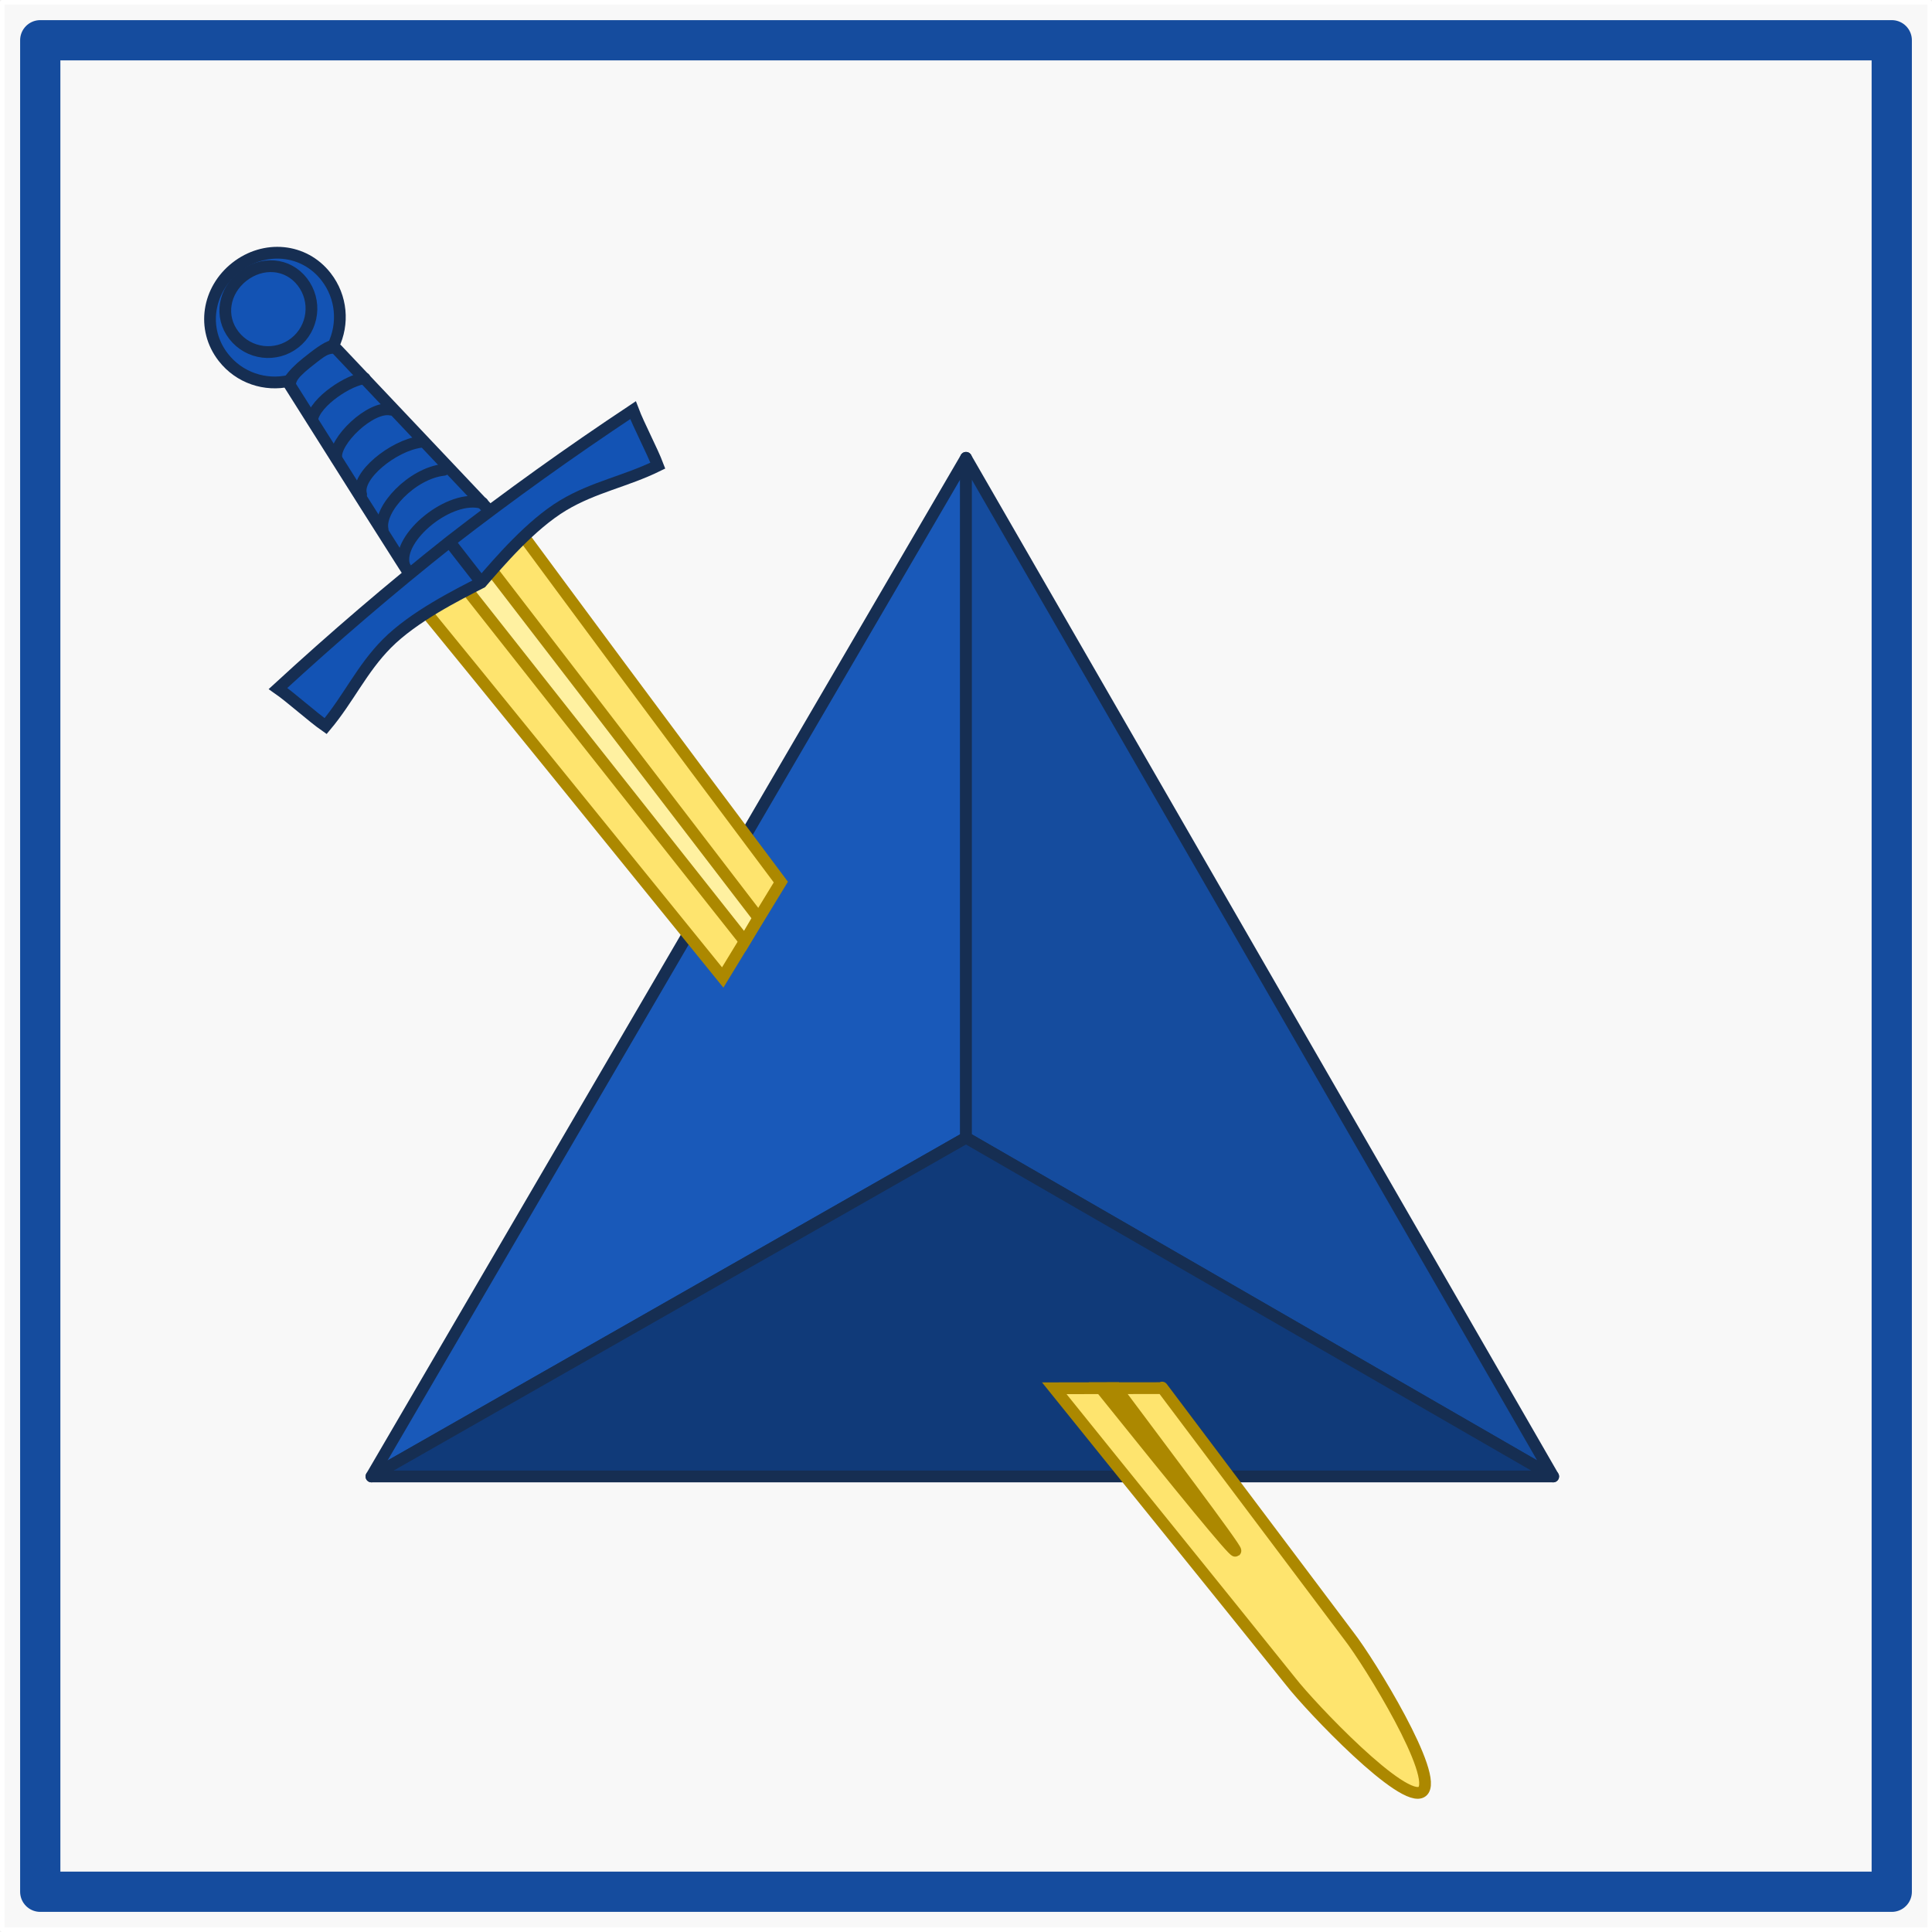
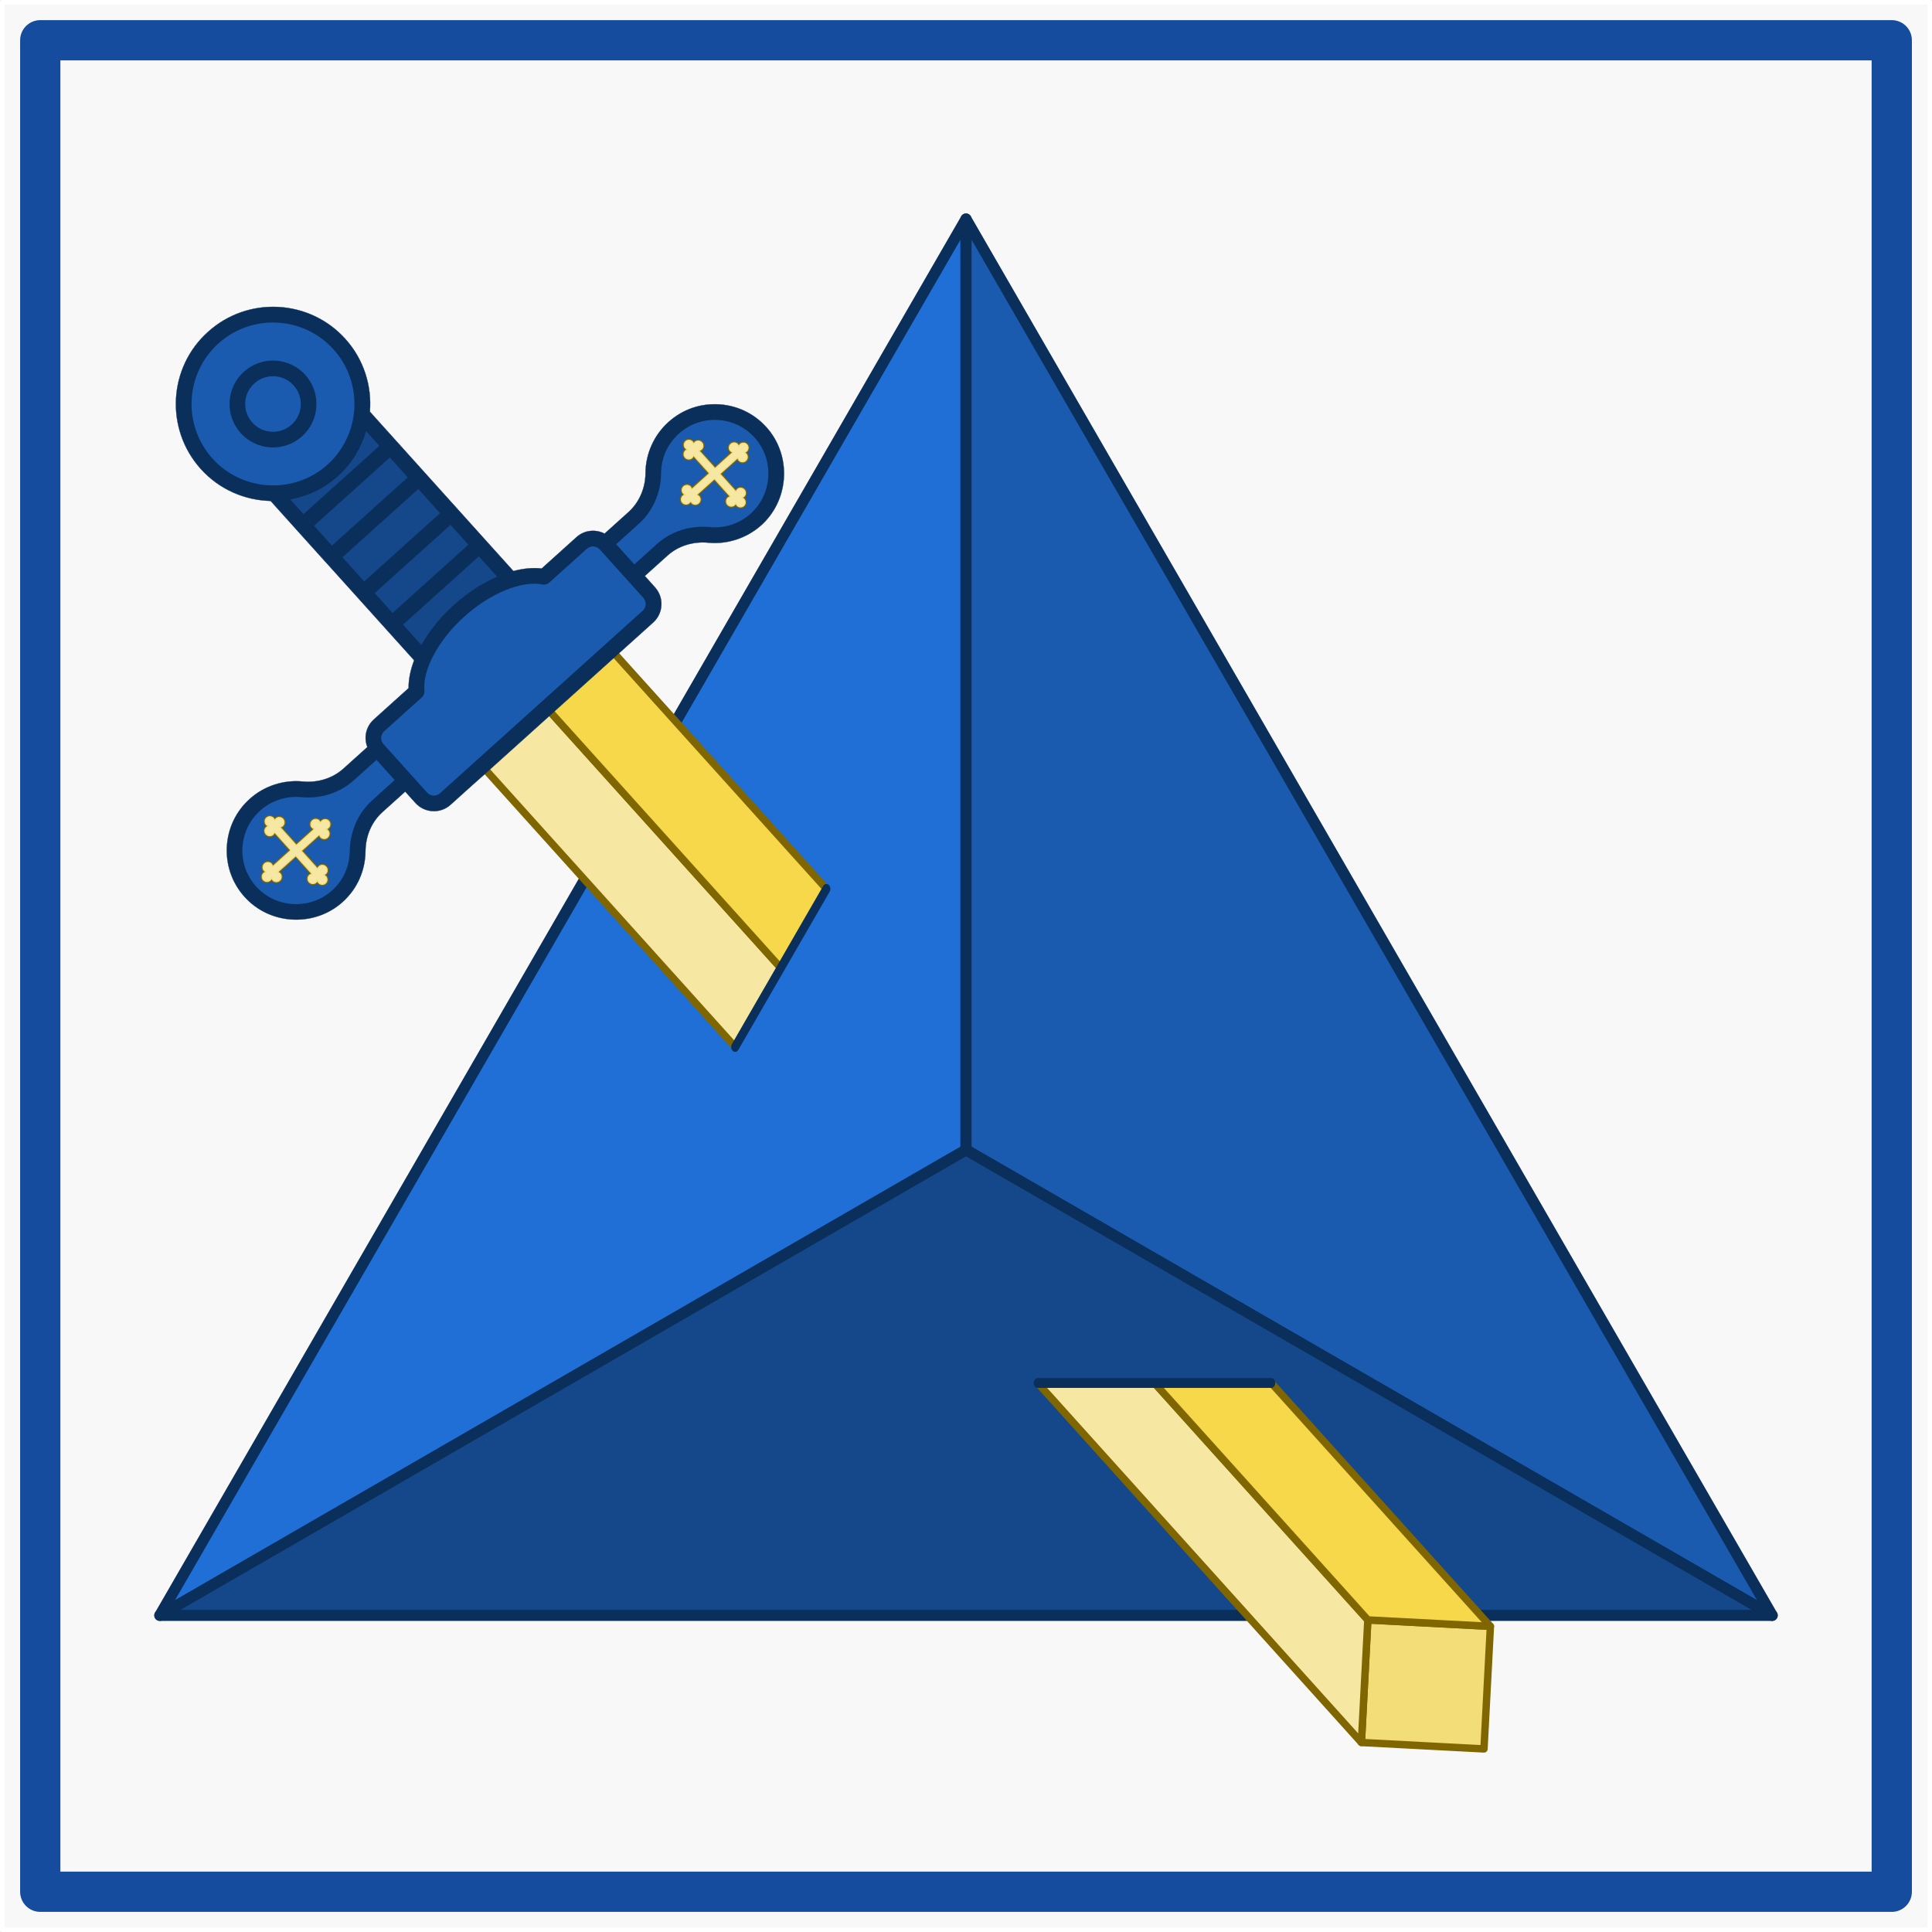
<svg xmlns="http://www.w3.org/2000/svg" width="120mm" height="120mm" viewBox="0 0 120 120" version="1.1" id="svg1">
  <defs id="defs1">
    <path id="path_63" d="m -145.707,-0.657 c 0.126,0.42 0.647,0.683 1.661,0.744 9.364,0.565 52.918,-12.931 76.927,-16.19 24.009,-3.26 44.568,-3.458 67.124,-3.367 22.556,0.091 44.205,0.652 68.213,3.912 24.008,3.26 66.121,15.887 75.837,15.646 1.193,-0.03 1.787,-0.287 1.916,-0.719" />
    <path id="path1" d="m -145.707,-0.657 c 0.126,0.42 0.647,0.683 1.661,0.744 9.364,0.565 52.918,-12.931 76.927,-16.19 24.009,-3.26 44.568,-3.458 67.124,-3.367 22.556,0.091 44.205,0.652 68.213,3.912 24.008,3.26 66.121,15.887 75.837,15.646 1.193,-0.03 1.787,-0.287 1.916,-0.719" />
  </defs>
  <g id="layer1" transform="translate(-50.56684,-44.35985)">
    <rect style="fill:#f8f8f8;stroke:#ffffff;stroke-width:0.281;stroke-linecap:round;stroke-linejoin:round;fill-opacity:1" id="rect2" width="119.719" height="119.719" x="50.708" y="44.501" />
    <rect style="display:inline;fill:none;fill-opacity:1;stroke:#154c9e;stroke-width:2.5;stroke-linecap:round;stroke-linejoin:round;stroke-dasharray:none;stroke-opacity:1" id="rect1" width="115" height="115" x="53.067" y="46.86" />
-     <g id="g56629-8" transform="matrix(0.242893,0,0,0.243766,6.260955,-80.85205)" style="display:inline;stroke-width:3;stroke-miterlimit:100;stroke-dasharray:none">
-       <g id="g27-7-2" transform="matrix(0.595382,0,0,0.595382,549.024,349.022)" style="stroke-width:5.039;stroke-miterlimit:100">
-         <path id="path1-3-3-2" d="M -456.232,908.386 -200.868,472.452 V 763.425 Z" style="fill:#1959b9;stroke:#162e52;stroke-width:5.039;stroke-linejoin:round;stroke-miterlimit:100" />
-         <path id="path2-8-4-9" d="M -200.867,763.425 V 472.452 L 51.332,908.386 Z" style="fill:#154c9e;stroke:#162e52;stroke-width:5.039;stroke-linejoin:round;stroke-miterlimit:100" />
-         <path id="path3-2-3-7" d="M -456.232,908.386 -200.868,763.425 51.331,908.386 Z" style="fill:#103a79;stroke:#162e52;stroke-width:5.039;stroke-linejoin:round;stroke-miterlimit:100" />
+     <g id="g103-1" transform="matrix(0.19829,0,0,0.2471164,11.9987,-5.801845)" style="display:inline;vector-effect:non-scaling-stroke;stroke:none;stroke-width:0.858;stroke-dasharray:none;-inkscape-stroke:hairline">
+       <g id="g15-7-6" style="display:inline;vector-effect:non-scaling-stroke;stroke:none;stroke-width:0.858;stroke-dasharray:none;-inkscape-stroke:hairline" transform="matrix(0.4396535,0,0,0.3527879,-31.08396,-654.8972)">
+         <path id="path12-8" style="display:inline;fill:#1f6fd6;fill-opacity:1;stroke:#0b2f5b;stroke-width:7.897;stroke-linecap:round;stroke-linejoin:round;stroke-dasharray:none;stroke-opacity:1" d="M 494.553,-1879.324 -79.824,-884.468 494.553,-1216.086 Z" transform="translate(706.7916,4467.088)" />
+         <path id="path14-3" style="display:inline;fill:#1a5bb0;fill-opacity:1;stroke:#0b2f5b;stroke-width:7.897;stroke-linecap:round;stroke-linejoin:round;stroke-dasharray:none;stroke-opacity:1" d="m 1775.723,3582.622 -574.38,-994.855 v 663.235 z" />
+         <path id="path15-6-2" style="display:inline;fill:#14488a;fill-opacity:1;stroke:#0b2f5b;stroke-width:7.897;stroke-linecap:round;stroke-linejoin:round;stroke-dasharray:none;stroke-opacity:1" d="M 626.963,3582.619 H 1775.723 l -574.378,-331.617 z" />
      </g>
-       <g id="Layer_2_2_-0-2" transform="matrix(-0.595382,0,0,-0.595382,255.441,1185.73)" stroke-miterlimit="10" style="display:inline;stroke-width:5.039;stroke-miterlimit:100">
-         <path id="path16-4-2" d="m -330.143,534.693 c -31.793,-39.366 -68.356,-84.272 -101.623,-125.587 -8.459,-10.828 -48.677,-53.028 -56.397,-46.997 -7.72,6.031 22.667,55.303 31.462,66.564 0.15,0.193 34.236,45.332 80.067,106.069 0.417,0.552 0,0 0,0 z m 117.438,216.621 c 51.09,67.842 95.336,127.562 111.303,149.104 l 5.376,1.091 36.203,-28.282 0.222,-5.479 c -18.032,-21.889 -83.043,-101.755 -128.138,-157.26 z" style="fill:#fee46e;stroke:#ac8800;stroke-width:5.039;stroke-miterlimit:100" />
-         <path id="path17-8-08-7" d="m -350.203,534.714 c -34.989,-43.377 -56.955,-70.201 -57.747,-69.582 -0.776,0.606 34.029,46.523 51.307,69.589 z m 147.098,201.306 c 61.779,80.38 79.962,103.945 117.608,152.684 l 10.692,-8.353 c -33.732,-42.652 -71.212,-89.953 -122.389,-154.34 z" style="fill:#fff1a1;stroke:#ac8800;stroke-width:5.039;stroke-miterlimit:100" />
-         <path id="path18-7-0" d="M -18.019,983.682 1.008,968.818 c 0,0 -58.017,-91.809 -58.046,-91.164 -4.955,-2.861 -15.295,0.135 -23.428,6.604 -7.691,6.11 -13.359,15.47 -11.962,21.043 -0.249,-0.095 74.409,78.381 74.409,78.381 z" style="fill:#1353b4" />
-         <g id="g23-5-6" style="fill:#0062ad;stroke:#162e52;stroke-width:5.039;stroke-miterlimit:100">
-           <path id="path19-9-8-7" d="m -84.608,913.524 c 13.928,4.151 36.914,-14.745 33.744,-26.44" style="fill:none;stroke:#162e52;stroke-width:5.039;stroke-linecap:round;stroke-miterlimit:100" />
-           <path id="path20-5-6" d="m -67.985,927.749 c 13.653,-1.431 28.125,-16.744 26.329,-25.475" style="fill:none;stroke:#162e52;stroke-width:5.039;stroke-linecap:round;stroke-miterlimit:100" />
-           <path id="path21-3-9" d="m -57.856,939.678 c 11.663,-1.62 27.743,-14.466 25.411,-22.433" style="fill:none;stroke:#162e52;stroke-width:5.039;stroke-linecap:round;stroke-miterlimit:100" />
-           <path id="path22-2-3" d="m -45.276,953.494 c 8.687,1.889 24.741,-13.549 23.479,-20.786" style="fill:none;stroke:#162e52;stroke-width:5.039;stroke-linecap:round;stroke-miterlimit:100" />
-           <path id="path23-7-0-6" d="m -33.966,966.877 c 6.246,-0.328 21.244,-9.758 22.588,-17.641" style="fill:none;stroke:#162e52;stroke-width:5.039;stroke-linecap:round;stroke-miterlimit:100" />
+       <g id="svg2-7-8" transform="matrix(-0.01659107,0.2540283,-0.3165767,-0.01331307,631.1202,294.8532)" style="display:inline;stroke-width:0.256">
+         <g id="g16-1-4" style="stroke-width:0.256">
+           <rect style="fill:#f3dd78;fill-opacity:1;stroke:#806600;stroke-width:7.301;stroke-linecap:round;stroke-linejoin:round;stroke-dasharray:none;stroke-opacity:1;paint-order:fill markers stroke" id="rect1-6" width="121.277" height="121.279" x="1239.133" y="-160.442" transform="skewX(-7.4322039e-4)" />
+           <path id="path3-4" style="fill:#f6e7a2;fill-opacity:1;stroke:#806600;stroke-width:7.301;stroke-linecap:round;stroke-linejoin:round;stroke-dasharray:none;stroke-opacity:1;paint-order:fill markers stroke" d="m 376.12,823.858 60.631,60.635 269.72,-269.721 -80.331,-40.933 z m 646.274,-525.01 338.011,-338.01 -121.266,-0.004 -222.784,222.792 z" />
+           <path id="rect3-8" style="fill:#f6d84a;fill-opacity:1;stroke:#806600;stroke-width:7.301;stroke-linecap:round;stroke-linejoin:round;stroke-dasharray:none;stroke-opacity:1;paint-order:fill markers stroke" d="m 315.474,763.211 60.646,60.648 250.02,-250.019 -80.359,-40.931 z m 700.882,-579.584 222.784,-222.792 -0.011,-121.279 -228.813,228.807 z" />
        </g>
-         <path id="path18-7-0-1" d="m -1.955,963.806 c -12.222,-19.329 -54.775,-86.581 -54.8,-86.029 -4.955,-2.861 -15.295,0.135 -23.428,6.604 -7.691,6.11 -11.955,21.087 -11.962,21.043 0,0 54.139,57.072 70.071,73.821 3.604,3.854 21.099,-9.371 20.118,-15.439 z" style="fill:none;stroke:#162e52;stroke-width:5.039;stroke-miterlimit:100" />
-         <path id="path24-3-4" d="m -70.424,896.982 c -25.963,20.031 -51.453,38.189 -78.795,56.294 -2.476,-6.534 -8.182,-17.201 -10.658,-23.735 13.806,-6.763 27.436,-9.103 40.637,-16.982 13.877,-8.284 27.504,-24.22 35.172,-33.04 10.413,-5.305 29.174,-14.671 40.57,-26.13 10.84,-10.901 16.41,-23.56 26.312,-35.318 5.74,3.984 14.71,12.101 20.45,16.085 -24.182,22.146 -47.969,42.483 -73.688,62.826 z" style="fill:#1353b4;stroke:#162e52;stroke-width:5.039;stroke-miterlimit:100" />
-         <path id="path25-9-6-9" d="m 21.3,1014.4 c -12.187,9.521 -29.158,8.161 -38.679,-4.026 -6.801,-8.706 -7.637,-20.172 -3.119,-29.483 0.252,-0.518 -0.285,0.504 0,0 3.045,-0.625 7.844,-4.493 11.544,-7.427 2.986,-2.365 5.779,-5.118 7.412,-7.63 10.252,-2.331 21.396,1.229 28.297,10.063 9.521,12.186 6.733,28.982 -5.455,38.503 z" style="fill:#1353b4;stroke:#162e52;stroke-width:5.039;stroke-miterlimit:100" />
-         <path id="path26-7-3" d="m 22.191,985.29 c -6.331,-8.104 -18.033,-9.542 -26.138,-3.211 -8.104,6.331 -9.542,18.033 -3.211,26.138 6.331,8.104 17.406,8.739 25.51,2.408 8.104,-6.331 10.17,-17.231 3.839,-25.335 z" style="fill:#1353b4;stroke:#162e52;stroke-width:5.039;stroke-miterlimit:100" />
-         <line id="line26-7-6" x1="-84.068" x2="-70.424" y1="879.518" y2="896.982" style="fill:#0062ad;stroke:#162e52;stroke-width:5.039;stroke-miterlimit:100" />
+         <g id="g17-1-6" style="stroke-width:0.256">
+           <path style="fill:#0b2f5b;fill-opacity:1;stroke:#0b2f5b;stroke-width:0.256;stroke-opacity:1" d="m 450.913,876.648 -127.6,-127.6 -10.932,-10.956 -20.484,-20.484 c -4.641,-4.641 -10.828,-7.219 -17.391,-7.219 -6.563,0 -12.75,2.578 -17.391,7.219 l -10.688,10.641 -21.375,-21.375 c -10.031,-10.031 -15.422,-24.469 -14.766,-39.609 0.797,-18.797 -6.328,-37.312 -19.5,-50.812 -25.734,-26.203 -68.578,-27.234 -95.484,-2.344 -13.828,12.797 -21.656,30.188 -22.031,48.984 -0.375,18.844 6.75,36.516 20.109,49.828 13.547,13.547 32.297,20.812 51.422,19.969 15,-0.703 29.344,4.688 39.422,14.766 l 22.5,22.5 c -4.125,9.047 -2.531,20.109 4.922,27.516 l 32.766,32.766 c -0.562,8.578 0.844,18 3.984,27.75 l -149.86,149.86 c -25.453,-0.703 -51.141,8.578 -70.5,27.938 -37.453,37.453 -37.453,98.344 0,135.79 18.703,18.844 43.312,28.219 67.875,28.219 24.609,0 49.172,-9.375 67.875,-28.078 19.406,-19.406 28.641,-45.094 27.938,-70.547 l 27.703,-27.656 c 0,0 0.047,0 0.047,-0.047 l 29.625,-29.625 v -0.047 l 92.484,-92.484 c 9.75,3.141 19.172,4.594 27.703,3.984 l 32.766,32.766 c 4.781,4.781 11.109,7.172 17.391,7.172 3.469,0 6.938,-0.797 10.172,-2.25 l 22.5,22.5 c 10.078,10.078 15.469,24.469 14.812,39.422 -0.844,19.172 6.422,37.922 19.922,51.469 12.984,12.984 30.141,20.062 48.422,20.062 h 1.359 c 18.797,-0.375 36.234,-8.203 49.031,-22.031 24.891,-26.953 23.812,-69.75 -2.391,-95.484 -13.641,-13.359 -31.688,-20.25 -50.766,-19.453 -15.422,0.609 -29.438,-4.641 -39.609,-14.812 l -21.328,-21.328 10.641,-10.641 c 4.641,-4.641 7.219,-10.828 7.219,-17.391 0,-6.563 -2.578,-12.75 -7.219,-17.391 l -20.484,-20.484 z" id="path16-8" />
+           <path style="fill:#1a5bb0;fill-opacity:1;stroke-width:0.256" d="m 471.393,931.878 -45.469,45.469 c -3.562,3.562 -9.328,3.562 -12.844,0 l -35.391,-35.391 c -1.453,-1.453 -3.422,-2.25 -5.484,-2.25 -0.375,0 -0.75,0.047 -1.125,0.094 -20.719,3.047 -51,-11.25 -75.328,-35.625 -24.328,-24.328 -38.625,-54.609 -35.625,-75.328 0.375,-2.438 -0.469,-4.875 -2.203,-6.609 l -35.297,-35.344 c -3.562,-3.562 -3.562,-9.328 0,-12.844 l 29.156,-29.156 c 0.047,-0.047 0.094,-0.047 0.188,-0.094 0.047,-0.047 0.047,-0.094 0.094,-0.188 l 15.984,-15.984 c 3.562,-3.562 9.328,-3.562 12.844,0 l 190.45,190.45 c 3.609,3.516 3.609,9.281 0.047,12.797 z" id="path13-0" />
+           <path style="fill:#1a5bb0;fill-opacity:1;stroke-width:0.256" d="m 482.081,985.831 c 13.078,13.078 31.734,20.109 51.188,19.359 14.766,-0.609 28.781,4.734 39.281,15.047 20.297,19.922 21.141,53.062 1.875,73.922 -9.938,10.734 -23.438,16.781 -37.969,17.062 -14.531,0.281 -28.266,-5.203 -38.578,-15.516 -10.453,-10.5 -16.078,-25.031 -15.422,-39.844 0.844,-19.312 -6.234,-37.922 -19.359,-51.047 l -21.328,-21.328 18.938,-18.938 z" id="path11-4" />
+           <path style="fill:#14488a;fill-opacity:1;stroke-width:0.256" d="m 306.951,964.315 -71.297,-71.297 19.125,-19.125 c 6.984,14.156 17.203,28.406 30.047,41.25 12.844,12.844 27.094,23.062 41.25,30.047 z" id="path10-0" />
+           <path style="fill:#14488a;fill-opacity:1;stroke-width:0.256" d="m 163.791,1036.174 c -13.078,-13.078 -29.062,-21.469 -45.844,-25.406 l 13.828,-13.828 71.297,71.297 -13.828,13.828 c -3.938,-16.875 -12.375,-32.812 -25.453,-45.891 z" id="path9-9" />
+           <path style="fill:#1a5bb0;fill-opacity:1;stroke-width:0.256" d="m 152.869,1160.954 c -31.406,31.406 -82.453,31.406 -113.86,0 -31.407,-31.406 -31.406,-82.453 0,-113.86 15.703,-15.703 36.328,-23.531 56.953,-23.531 20.625,0 41.25,7.828 56.953,23.531 31.312,31.406 31.312,82.5 -0.047,113.86 z" id="path8-2" />
+           <path style="fill:#14488a;fill-opacity:1;stroke-width:0.256" d="m 277.319,993.934 -71.297,-71.297 18.656,-18.656 71.297,71.297 z" id="path7-4" />
+           <path style="fill:#14488a;fill-opacity:1;stroke-width:0.256" d="m 213.991,1057.215 -71.297,-71.297 18.656,-18.656 71.297,71.297 z" id="path6-9-6" />
+           <path style="fill:#14488a;fill-opacity:1;stroke-width:0.256" d="m 243.616,1027.59 -71.297,-71.297 22.734,-22.734 71.297,71.297 z" id="path5-2" />
+           <path style="fill:#1a5bb0;fill-opacity:1;stroke-width:0.256" d="m 144.1,717.51 c -15.047,0.656 -29.156,-4.828 -39.797,-15.469 -10.312,-10.312 -15.844,-24 -15.562,-38.578 0.281,-14.531 6.328,-27.984 17.062,-37.922 20.812,-19.312 54,-18.469 73.922,1.781 10.219,10.406 15.703,24.75 15.094,39.281 -0.844,19.453 6.188,38.109 19.312,51.234 l 21.375,21.375 -18.938,18.938 -21.375,-21.375 c -13.172,-13.125 -31.734,-20.156 -51.094,-19.266 z" id="path1-6-5" />
+           <path d="m 95.953,1061.1 c -11.484,0 -22.266,4.453 -30.375,12.562 -16.734,16.734 -16.734,43.969 0,60.75 8.109,8.109 18.891,12.562 30.375,12.562 11.484,0 22.266,-4.453 30.375,-12.562 16.734,-16.734 16.734,-44.016 0,-60.75 -8.109,-8.109 -18.891,-12.562 -30.375,-12.562 z m 19.406,62.344 c -5.203,5.203 -12.094,8.062 -19.406,8.062 -7.312,0 -14.25,-2.859 -19.406,-8.062 -10.688,-10.688 -10.688,-28.125 0,-38.812 5.203,-5.203 12.094,-8.062 19.406,-8.062 7.312,0 14.25,2.859 19.406,8.062 10.734,10.688 10.734,28.125 0,38.812 z" id="path2-5-3" style="fill:#0b2f5b;fill-opacity:1;stroke-width:0.256" />
+           <g id="g39-1" transform="matrix(1.003155,2.988775e-8,2.9887802e-8,1.003156,-195.2055,-202.186)" style="stroke-width:0.191">
+             <path d="m 319.241,885.898 c 0.889,0.168 1.735,0.592 2.418,1.275 1.831,1.831 1.815,4.836 -0.053,6.703 -1.868,1.868 -4.886,1.897 -6.717,0.066 -0.583,-0.583 -0.97,-1.283 -1.176,-2.031 -0.207,0.816 -0.613,1.586 -1.255,2.228 -1.868,1.868 -4.872,1.91 -6.703,0.079 -1.831,-1.831 -1.789,-4.836 0.079,-6.703 0.642,-0.642 1.412,-1.048 2.228,-1.255 -0.748,-0.206 -1.448,-0.593 -2.031,-1.176 -1.831,-1.831 -1.802,-4.849 0.066,-6.716 1.868,-1.868 4.872,-1.884 6.703,-0.053 0.683,0.683 1.107,1.529 1.275,2.418 l 16.706,-16.706 -16.706,-16.706 c -0.168,0.889 -0.592,1.735 -1.275,2.418 -1.831,1.831 -4.836,1.815 -6.703,-0.053 -1.868,-1.868 -1.897,-4.886 -0.066,-6.716 0.583,-0.583 1.283,-0.97 2.031,-1.176 -0.816,-0.207 -1.586,-0.613 -2.228,-1.255 -1.868,-1.868 -1.91,-4.872 -0.079,-6.703 1.831,-1.831 4.836,-1.789 6.703,0.079 0.642,0.642 1.048,1.412 1.255,2.228 0.206,-0.748 0.593,-1.448 1.176,-2.031 1.831,-1.831 4.849,-1.802 6.717,0.066 1.868,1.868 1.884,4.872 0.053,6.703 -0.683,0.683 -1.529,1.107 -2.418,1.275 l 16.706,16.706 16.706,-16.706 c -0.889,-0.168 -1.735,-0.592 -2.418,-1.275 -1.831,-1.831 -1.815,-4.836 0.053,-6.703 1.868,-1.868 4.886,-1.897 6.717,-0.066 0.583,0.583 0.97,1.283 1.176,2.031 0.207,-0.816 0.613,-1.586 1.255,-2.228 1.868,-1.868 4.872,-1.91 6.703,-0.079 1.831,1.831 1.789,4.836 -0.079,6.703 -0.642,0.642 -1.412,1.049 -2.228,1.255 0.748,0.206 1.448,0.593 2.031,1.176 1.831,1.831 1.802,4.849 -0.066,6.716 -1.868,1.868 -4.872,1.883 -6.703,0.053 -0.683,-0.683 -1.107,-1.529 -1.275,-2.418 l -16.706,16.706 16.706,16.706 c 0.168,-0.889 0.592,-1.735 1.275,-2.418 1.831,-1.831 4.836,-1.815 6.703,0.053 1.868,1.868 1.897,4.886 0.066,6.716 -0.583,0.583 -1.283,0.97 -2.031,1.176 0.816,0.207 1.586,0.613 2.228,1.255 1.868,1.868 1.91,4.872 0.079,6.703 -1.831,1.831 -4.836,1.789 -6.703,-0.079 -0.642,-0.642 -1.049,-1.412 -1.255,-2.228 -0.206,0.748 -0.593,1.448 -1.176,2.031 -1.831,1.831 -4.849,1.802 -6.717,-0.066 -1.868,-1.868 -1.884,-4.872 -0.053,-6.703 0.683,-0.683 1.529,-1.107 2.418,-1.275 l -16.706,-16.706 z" fill="#ebebeb" stroke="#000000" stroke-linejoin="round" stroke-width="3" id="path4-9" style="fill:#806600;fill-opacity:1;stroke:#806600;stroke-width:2.818;stroke-dasharray:none;stroke-opacity:1" />
+             <path d="m 319.241,885.898 c 0.889,0.168 1.735,0.592 2.418,1.275 1.831,1.831 1.815,4.836 -0.053,6.703 -1.868,1.868 -4.886,1.897 -6.717,0.066 -0.583,-0.583 -0.97,-1.283 -1.176,-2.031 -0.207,0.816 -0.613,1.586 -1.255,2.228 -1.868,1.868 -4.872,1.91 -6.703,0.079 -1.831,-1.831 -1.789,-4.836 0.079,-6.703 0.642,-0.642 1.412,-1.048 2.228,-1.255 -0.748,-0.206 -1.448,-0.593 -2.031,-1.176 -1.831,-1.831 -1.802,-4.849 0.066,-6.716 1.868,-1.868 4.872,-1.884 6.703,-0.053 0.683,0.683 1.107,1.529 1.275,2.418 l 16.706,-16.706 -16.706,-16.706 c -0.168,0.889 -0.592,1.735 -1.275,2.418 -1.831,1.831 -4.836,1.815 -6.703,-0.053 -1.868,-1.868 -1.897,-4.886 -0.066,-6.716 0.583,-0.583 1.283,-0.97 2.031,-1.176 -0.816,-0.207 -1.586,-0.613 -2.228,-1.255 -1.868,-1.868 -1.91,-4.872 -0.079,-6.703 1.831,-1.831 4.836,-1.789 6.703,0.079 0.642,0.642 1.048,1.412 1.255,2.228 0.206,-0.748 0.593,-1.448 1.176,-2.031 1.831,-1.831 4.849,-1.802 6.717,0.066 1.868,1.868 1.884,4.872 0.053,6.703 -0.683,0.683 -1.529,1.107 -2.418,1.275 l 16.706,16.706 16.706,-16.706 c -0.889,-0.168 -1.735,-0.592 -2.418,-1.275 -1.831,-1.831 -1.815,-4.836 0.053,-6.703 1.868,-1.868 4.886,-1.897 6.717,-0.066 0.583,0.583 0.97,1.283 1.176,2.031 0.207,-0.816 0.613,-1.586 1.255,-2.228 1.868,-1.868 4.872,-1.91 6.703,-0.079 1.831,1.831 1.789,4.836 -0.079,6.703 -0.642,0.642 -1.412,1.049 -2.228,1.255 0.748,0.206 1.448,0.593 2.031,1.176 1.831,1.831 1.802,4.849 -0.066,6.716 -1.868,1.868 -4.872,1.883 -6.703,0.053 -0.683,-0.683 -1.107,-1.529 -1.275,-2.418 l -16.706,16.706 16.706,16.706 c 0.168,-0.889 0.592,-1.735 1.275,-2.418 1.831,-1.831 4.836,-1.815 6.703,0.053 1.868,1.868 1.897,4.886 0.066,6.716 -0.583,0.583 -1.283,0.97 -2.031,1.176 0.816,0.207 1.586,0.613 2.228,1.255 1.868,1.868 1.91,4.872 0.079,6.703 -1.831,1.831 -4.836,1.789 -6.703,-0.079 -0.642,-0.642 -1.049,-1.412 -1.255,-2.228 -0.206,0.748 -0.593,1.448 -1.176,2.031 -1.831,1.831 -4.849,1.802 -6.717,-0.066 -1.868,-1.868 -1.884,-4.872 -0.053,-6.703 0.683,-0.683 1.529,-1.107 2.418,-1.275 l -16.706,-16.706 z" fill="#ebebeb" stroke="#000000" stroke-linejoin="round" stroke-width="3" id="path1-2-9" style="fill:#f6e7a2;fill-opacity:1;stroke:#f3dd78;stroke-width:0.908;stroke-dasharray:none;stroke-opacity:1" />
+           </g>
+           <g id="g42-3" transform="matrix(1.017659,0,0,1.017659,193.4934,178.9092)" style="stroke-width:0.188">
+             <path d="m 319.241,885.898 c 0.889,0.168 1.735,0.592 2.418,1.275 1.831,1.831 1.815,4.836 -0.053,6.703 -1.868,1.868 -4.886,1.897 -6.717,0.066 -0.583,-0.583 -0.97,-1.283 -1.176,-2.031 -0.207,0.816 -0.613,1.586 -1.255,2.228 -1.868,1.868 -4.872,1.91 -6.703,0.079 -1.831,-1.831 -1.789,-4.836 0.079,-6.703 0.642,-0.642 1.412,-1.048 2.228,-1.255 -0.748,-0.206 -1.448,-0.593 -2.031,-1.176 -1.831,-1.831 -1.802,-4.849 0.066,-6.716 1.868,-1.868 4.872,-1.884 6.703,-0.053 0.683,0.683 1.107,1.529 1.275,2.418 l 16.706,-16.706 -16.706,-16.706 c -0.168,0.889 -0.592,1.735 -1.275,2.418 -1.831,1.831 -4.836,1.815 -6.703,-0.053 -1.868,-1.868 -1.897,-4.886 -0.066,-6.716 0.583,-0.583 1.283,-0.97 2.031,-1.176 -0.816,-0.207 -1.586,-0.613 -2.228,-1.255 -1.868,-1.868 -1.91,-4.872 -0.079,-6.703 1.831,-1.831 4.836,-1.789 6.703,0.079 0.642,0.642 1.048,1.412 1.255,2.228 0.206,-0.748 0.593,-1.448 1.176,-2.031 1.831,-1.831 4.849,-1.802 6.717,0.066 1.868,1.868 1.884,4.872 0.053,6.703 -0.683,0.683 -1.529,1.107 -2.418,1.275 l 16.706,16.706 16.706,-16.706 c -0.889,-0.168 -1.735,-0.592 -2.418,-1.275 -1.831,-1.831 -1.815,-4.836 0.053,-6.703 1.868,-1.868 4.886,-1.897 6.717,-0.066 0.583,0.583 0.97,1.283 1.176,2.031 0.207,-0.816 0.613,-1.586 1.255,-2.228 1.868,-1.868 4.872,-1.91 6.703,-0.079 1.831,1.831 1.789,4.836 -0.079,6.703 -0.642,0.642 -1.412,1.049 -2.228,1.255 0.748,0.206 1.448,0.593 2.031,1.176 1.831,1.831 1.802,4.849 -0.066,6.716 -1.868,1.868 -4.872,1.883 -6.703,0.053 -0.683,-0.683 -1.107,-1.529 -1.275,-2.418 l -16.706,16.706 16.706,16.706 c 0.168,-0.889 0.592,-1.735 1.275,-2.418 1.831,-1.831 4.836,-1.815 6.703,0.053 1.868,1.868 1.897,4.886 0.066,6.716 -0.583,0.583 -1.283,0.97 -2.031,1.176 0.816,0.207 1.586,0.613 2.228,1.255 1.868,1.868 1.91,4.872 0.079,6.703 -1.831,1.831 -4.836,1.789 -6.703,-0.079 -0.642,-0.642 -1.049,-1.412 -1.255,-2.228 -0.206,0.748 -0.593,1.448 -1.176,2.031 -1.831,1.831 -4.849,1.802 -6.717,-0.066 -1.868,-1.868 -1.884,-4.872 -0.053,-6.703 0.683,-0.683 1.529,-1.107 2.418,-1.275 l -16.706,-16.706 z" fill="#ebebeb" stroke="#000000" stroke-linejoin="round" stroke-width="3" id="path40-9" style="fill:#806600;fill-opacity:1;stroke:#806600;stroke-width:2.778;stroke-dasharray:none;stroke-opacity:1" />
+             <path d="m 319.241,885.898 c 0.889,0.168 1.735,0.592 2.418,1.275 1.831,1.831 1.815,4.836 -0.053,6.703 -1.868,1.868 -4.886,1.897 -6.717,0.066 -0.583,-0.583 -0.97,-1.283 -1.176,-2.031 -0.207,0.816 -0.613,1.586 -1.255,2.228 -1.868,1.868 -4.872,1.91 -6.703,0.079 -1.831,-1.831 -1.789,-4.836 0.079,-6.703 0.642,-0.642 1.412,-1.048 2.228,-1.255 -0.748,-0.206 -1.448,-0.593 -2.031,-1.176 -1.831,-1.831 -1.802,-4.849 0.066,-6.716 1.868,-1.868 4.872,-1.884 6.703,-0.053 0.683,0.683 1.107,1.529 1.275,2.418 l 16.706,-16.706 -16.706,-16.706 c -0.168,0.889 -0.592,1.735 -1.275,2.418 -1.831,1.831 -4.836,1.815 -6.703,-0.053 -1.868,-1.868 -1.897,-4.886 -0.066,-6.716 0.583,-0.583 1.283,-0.97 2.031,-1.176 -0.816,-0.207 -1.586,-0.613 -2.228,-1.255 -1.868,-1.868 -1.91,-4.872 -0.079,-6.703 1.831,-1.831 4.836,-1.789 6.703,0.079 0.642,0.642 1.048,1.412 1.255,2.228 0.206,-0.748 0.593,-1.448 1.176,-2.031 1.831,-1.831 4.849,-1.802 6.717,0.066 1.868,1.868 1.884,4.872 0.053,6.703 -0.683,0.683 -1.529,1.107 -2.418,1.275 l 16.706,16.706 16.706,-16.706 c -0.889,-0.168 -1.735,-0.592 -2.418,-1.275 -1.831,-1.831 -1.815,-4.836 0.053,-6.703 1.868,-1.868 4.886,-1.897 6.717,-0.066 0.583,0.583 0.97,1.283 1.176,2.031 0.207,-0.816 0.613,-1.586 1.255,-2.228 1.868,-1.868 4.872,-1.91 6.703,-0.079 1.831,1.831 1.789,4.836 -0.079,6.703 -0.642,0.642 -1.412,1.049 -2.228,1.255 0.748,0.206 1.448,0.593 2.031,1.176 1.831,1.831 1.802,4.849 -0.066,6.716 -1.868,1.868 -4.872,1.883 -6.703,0.053 -0.683,-0.683 -1.107,-1.529 -1.275,-2.418 l -16.706,16.706 16.706,16.706 c 0.168,-0.889 0.592,-1.735 1.275,-2.418 1.831,-1.831 4.836,-1.815 6.703,0.053 1.868,1.868 1.897,4.886 0.066,6.716 -0.583,0.583 -1.283,0.97 -2.031,1.176 0.816,0.207 1.586,0.613 2.228,1.255 1.868,1.868 1.91,4.872 0.079,6.703 -1.831,1.831 -4.836,1.789 -6.703,-0.079 -0.642,-0.642 -1.049,-1.412 -1.255,-2.228 -0.206,0.748 -0.593,1.448 -1.176,2.031 -1.831,1.831 -4.849,1.802 -6.717,-0.066 -1.868,-1.868 -1.884,-4.872 -0.053,-6.703 0.683,-0.683 1.529,-1.107 2.418,-1.275 l -16.706,-16.706 z" fill="#ebebeb" stroke="#000000" stroke-linejoin="round" stroke-width="3" id="path42-1" style="fill:#f6e7a2;fill-opacity:1;stroke:#f3dd78;stroke-width:0.895;stroke-dasharray:none;stroke-opacity:1" />
+           </g>
+         </g>
+       </g>
+       <g id="g18-1" style="stroke-width:0.858">
+         <path id="rect1-3-0" style="display:inline;opacity:1;fill:none;stroke:#0b2f5b;stroke-width:2.488;stroke-linecap:round;stroke-linejoin:round;stroke-dasharray:none;stroke-opacity:1;paint-order:fill markers stroke;stop-color:#000000;stop-opacity:1" transform="matrix(-0.06517302,0.997874,-0.9991165,-0.04202648,0,0)" d="m 528.412,-554.477 -3.076,-73.031 z" />
+         <path id="path17-4" style="display:inline;opacity:1;fill:none;stroke:#0b2f5b;stroke-width:2.488;stroke-linecap:round;stroke-linejoin:round;stroke-dasharray:none;stroke-opacity:1;paint-order:fill markers stroke;stop-color:#000000;stop-opacity:1" d="m 424.776,466.132 28.582,-39.73 z" />
      </g>
    </g>
  </g>
</svg>
